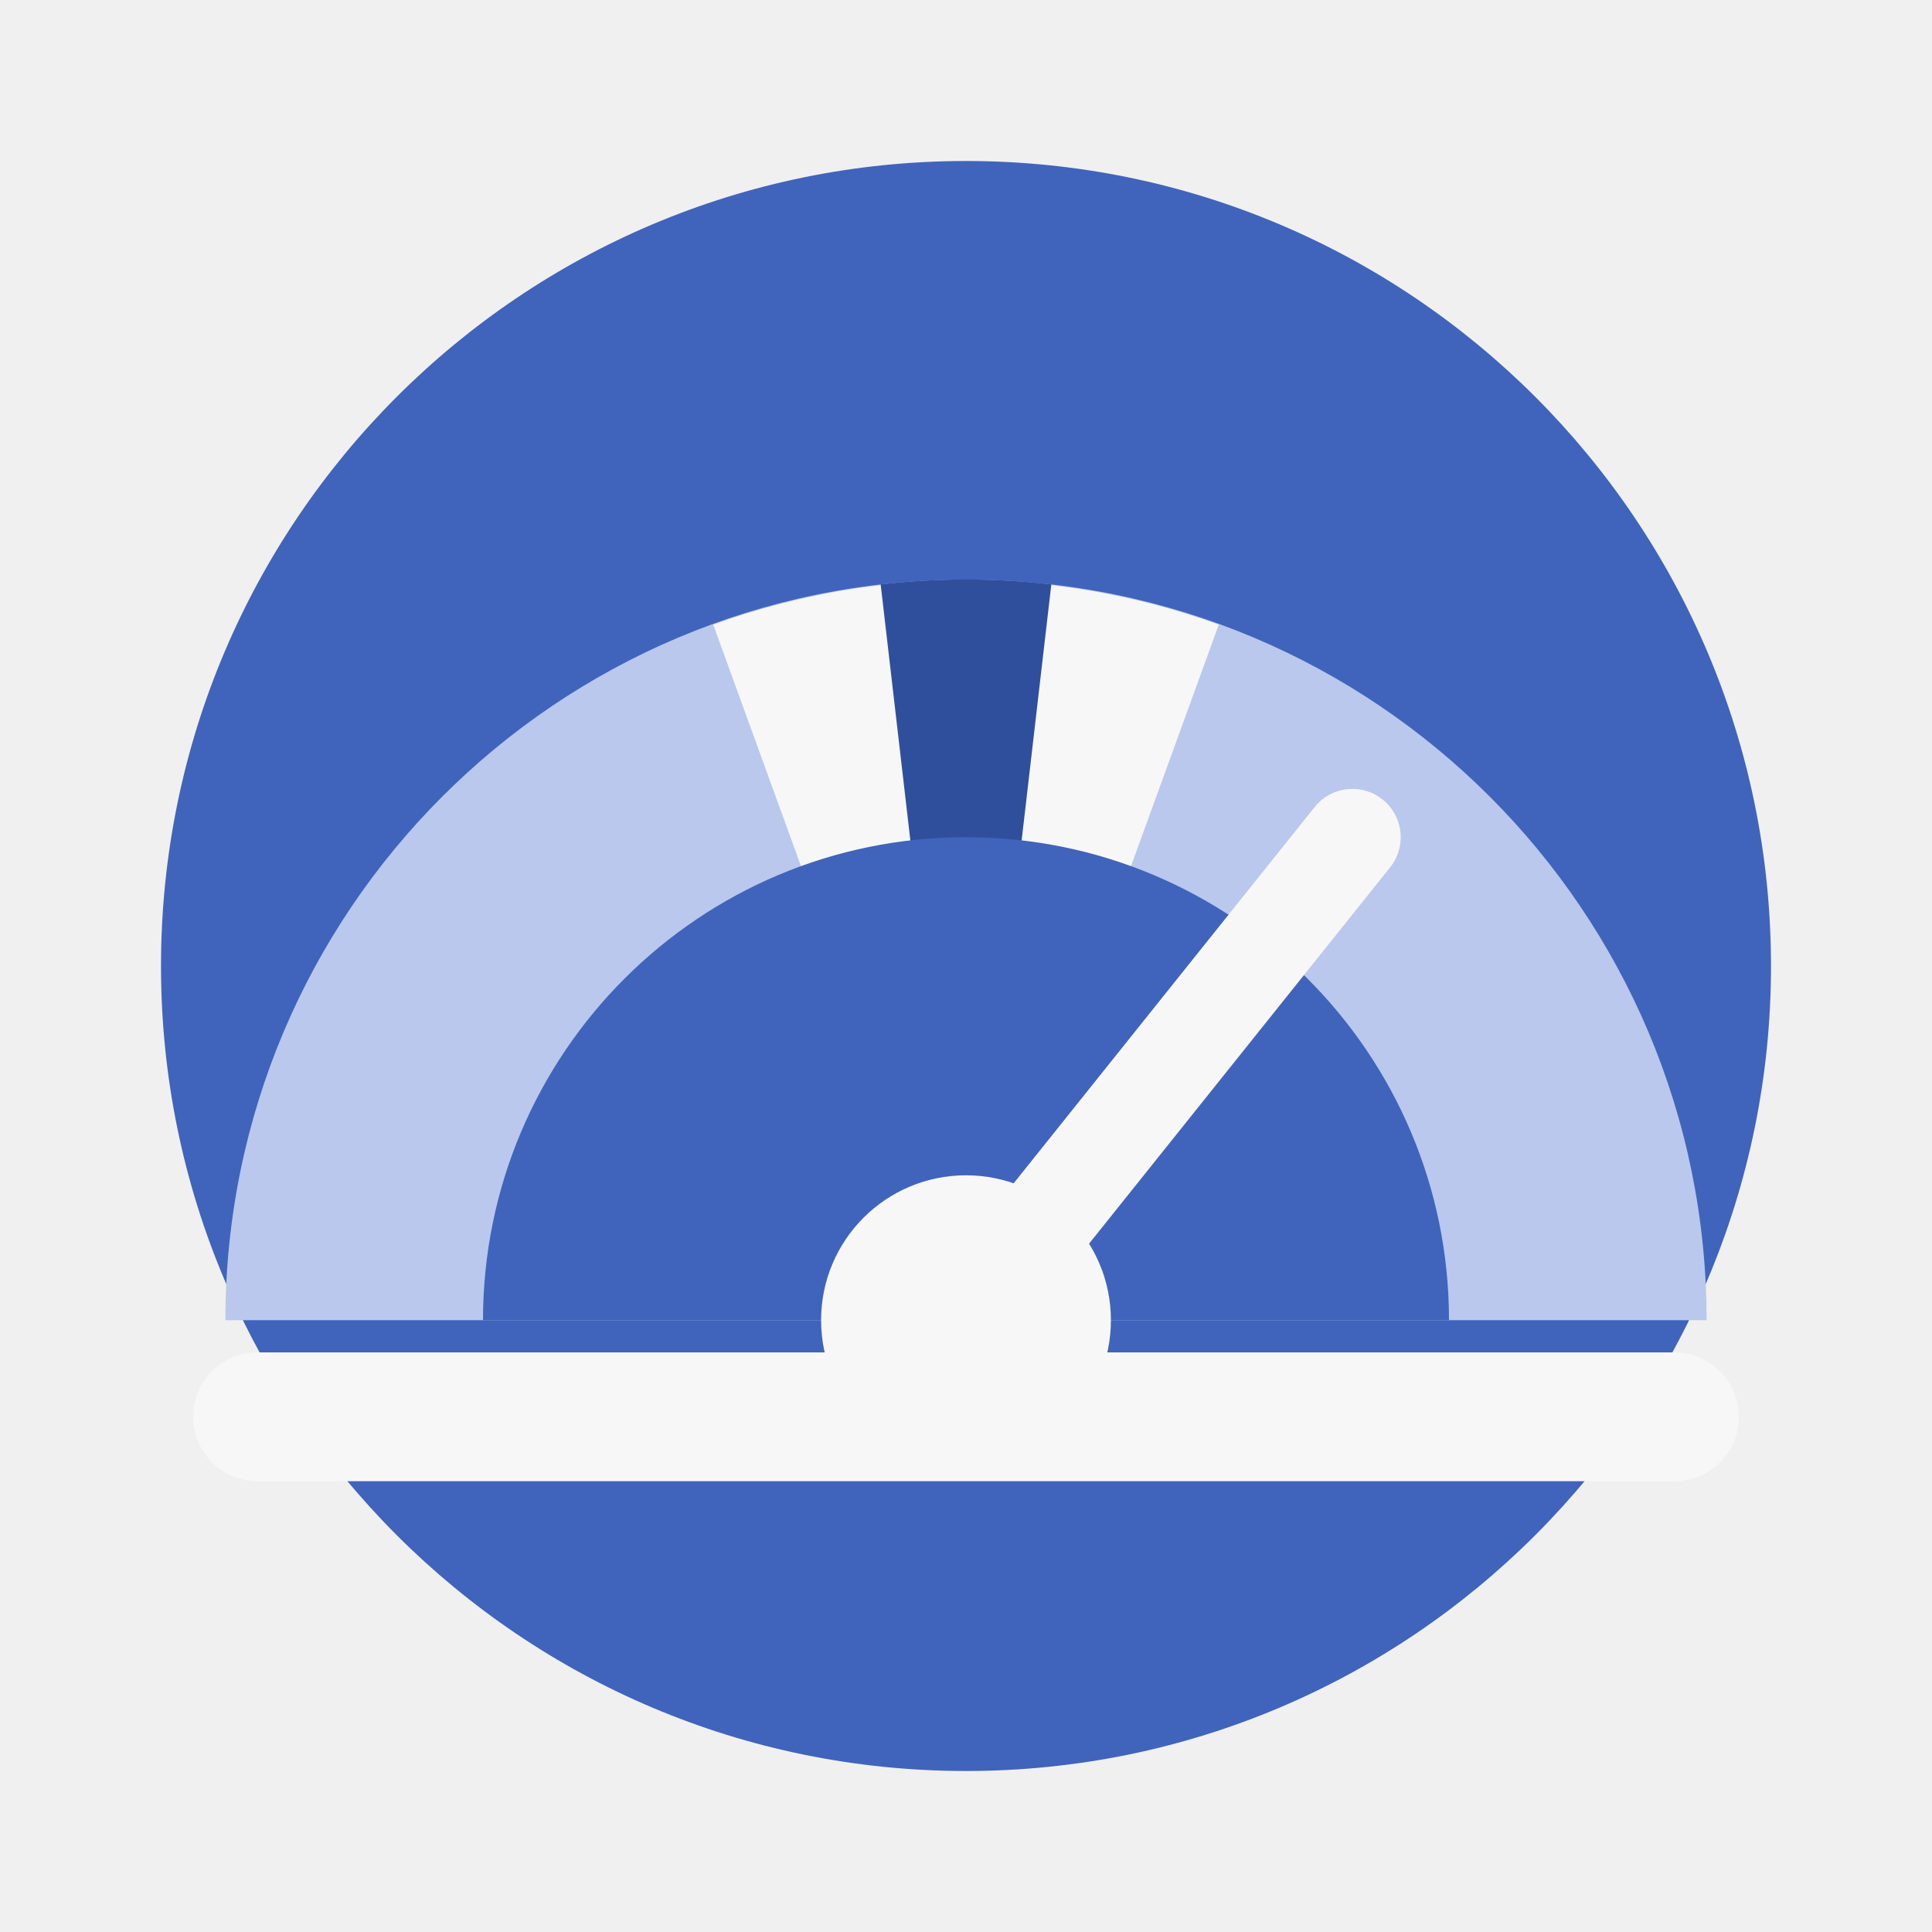
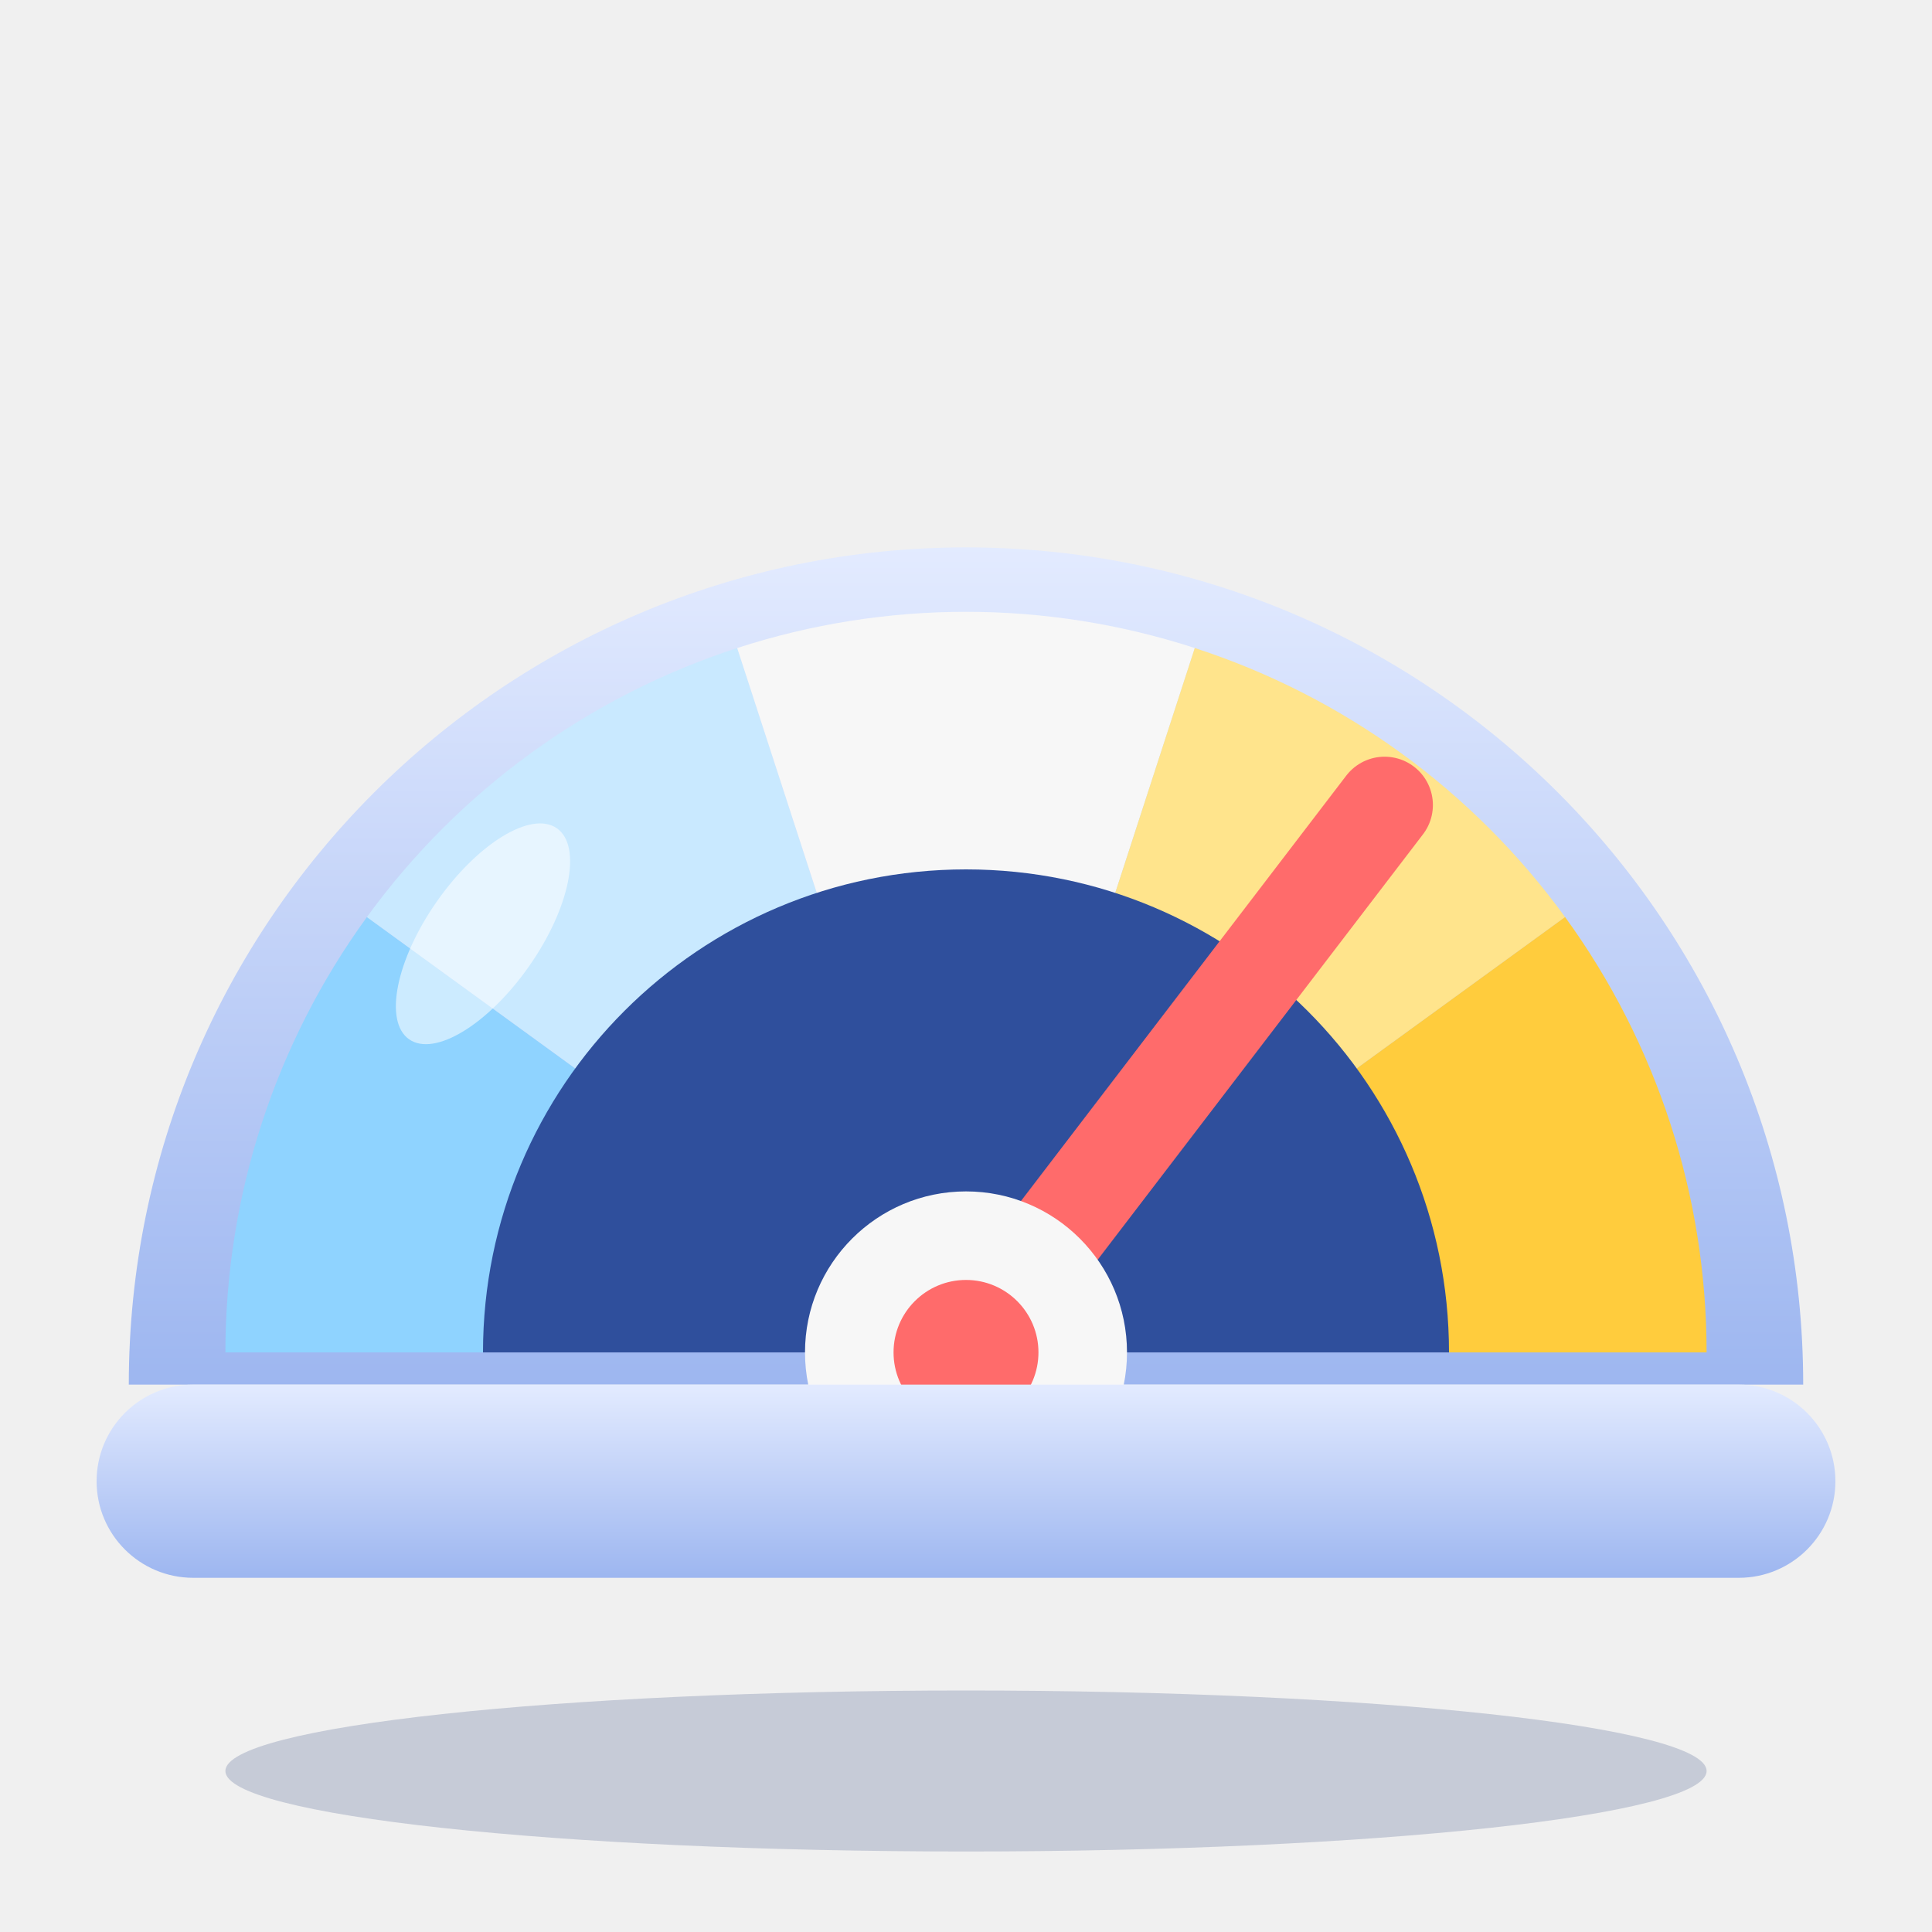
<svg xmlns="http://www.w3.org/2000/svg" viewBox="0 0 120 120" width="120" height="120">
-   <circle cx="60" cy="60" r="50" fill="#4064BC" />
-   <path d="M14 82 A46 46 0 0 1 106 82 Z" fill="#B9C8EC" />
-   <path d="M60 82 L44.3 38.8 A46 46 0 0 1 75.7 38.8 Z" fill="#F7F7F7" />
-   <path d="M60 82 L54.7 36.3 A46 46 0 0 1 65.3 36.3 Z" fill="#2F4F9C" />
-   <path d="M30 82 A30 30 0 0 1 90 82 Z" fill="#4064BC" />
-   <path d="M60 82 L84 52" stroke="#F7F7F7" stroke-width="6" stroke-linecap="round" />
-   <circle cx="60" cy="82" r="9" fill="#F7F7F7" />
-   <rect x="12" y="84" width="96" height="8" rx="4" fill="#F7F7F7" />
+   <defs>
+     <linearGradient id="base" x1="0" y1="0" x2="0" y2="1">
+       <stop offset="0" stop-color="#E3EBFF" />
+       <stop offset="1" stop-color="#9DB6F0" />
+     </linearGradient>
+   </defs>
+   <ellipse cx="60" cy="110" rx="46" ry="5" fill="#1F3672" opacity="0.2" />
+   <path d="M8 86 A52 52 0 0 1 112 86 Z" fill="url(#base)" />
+   <path d="M60 84 L14.0 84.0 A46 46 0 0 1 22.79 56.96 Z" fill="#8FD3FF" />
+   <path d="M60 84 L22.79 56.96 A46 46 0 0 1 45.79 40.25 Z" fill="#C9E9FF" />
+   <path d="M60 84 L45.79 40.25 A46 46 0 0 1 74.21 40.25 Z" fill="#F7F7F7" />
+   <path d="M60 84 L74.21 40.25 A46 46 0 0 1 97.21 56.96 Z" fill="#FFE48C" />
+   <path d="M60 84 L97.21 56.96 A46 46 0 0 1 106.0 84.0 Z" fill="#FFCC3D" />
+   <path d="M30 84 A30 30 0 0 1 90 84 Z" fill="#2F4F9C" />
+   <path d="M60 84 L86 50" stroke="#FF6B6B" stroke-width="6" stroke-linecap="round" />
+   <circle cx="60" cy="84" r="10" fill="#F7F7F7" />
+   <circle cx="60" cy="84" r="4.5" fill="#FF6B6B" />
+   <rect x="6" y="86" width="108" height="12" rx="6" fill="url(#base)" />
+   <ellipse cx="30" cy="58" rx="8" ry="3.5" fill="#FFFFFF" opacity="0.55" transform="rotate(-55 30 58)" />
</svg>
